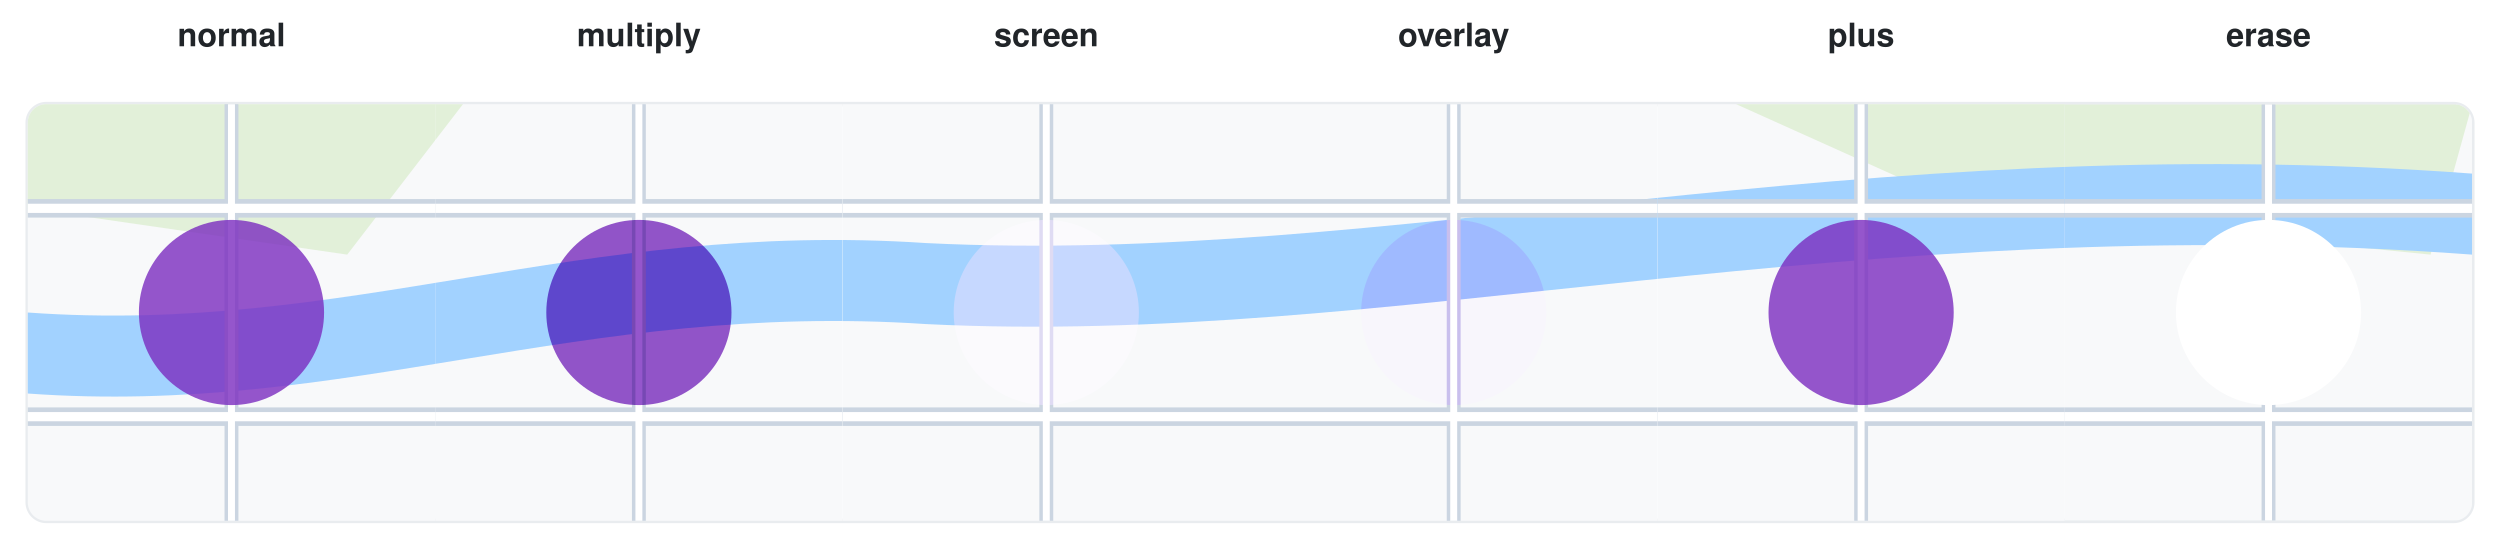
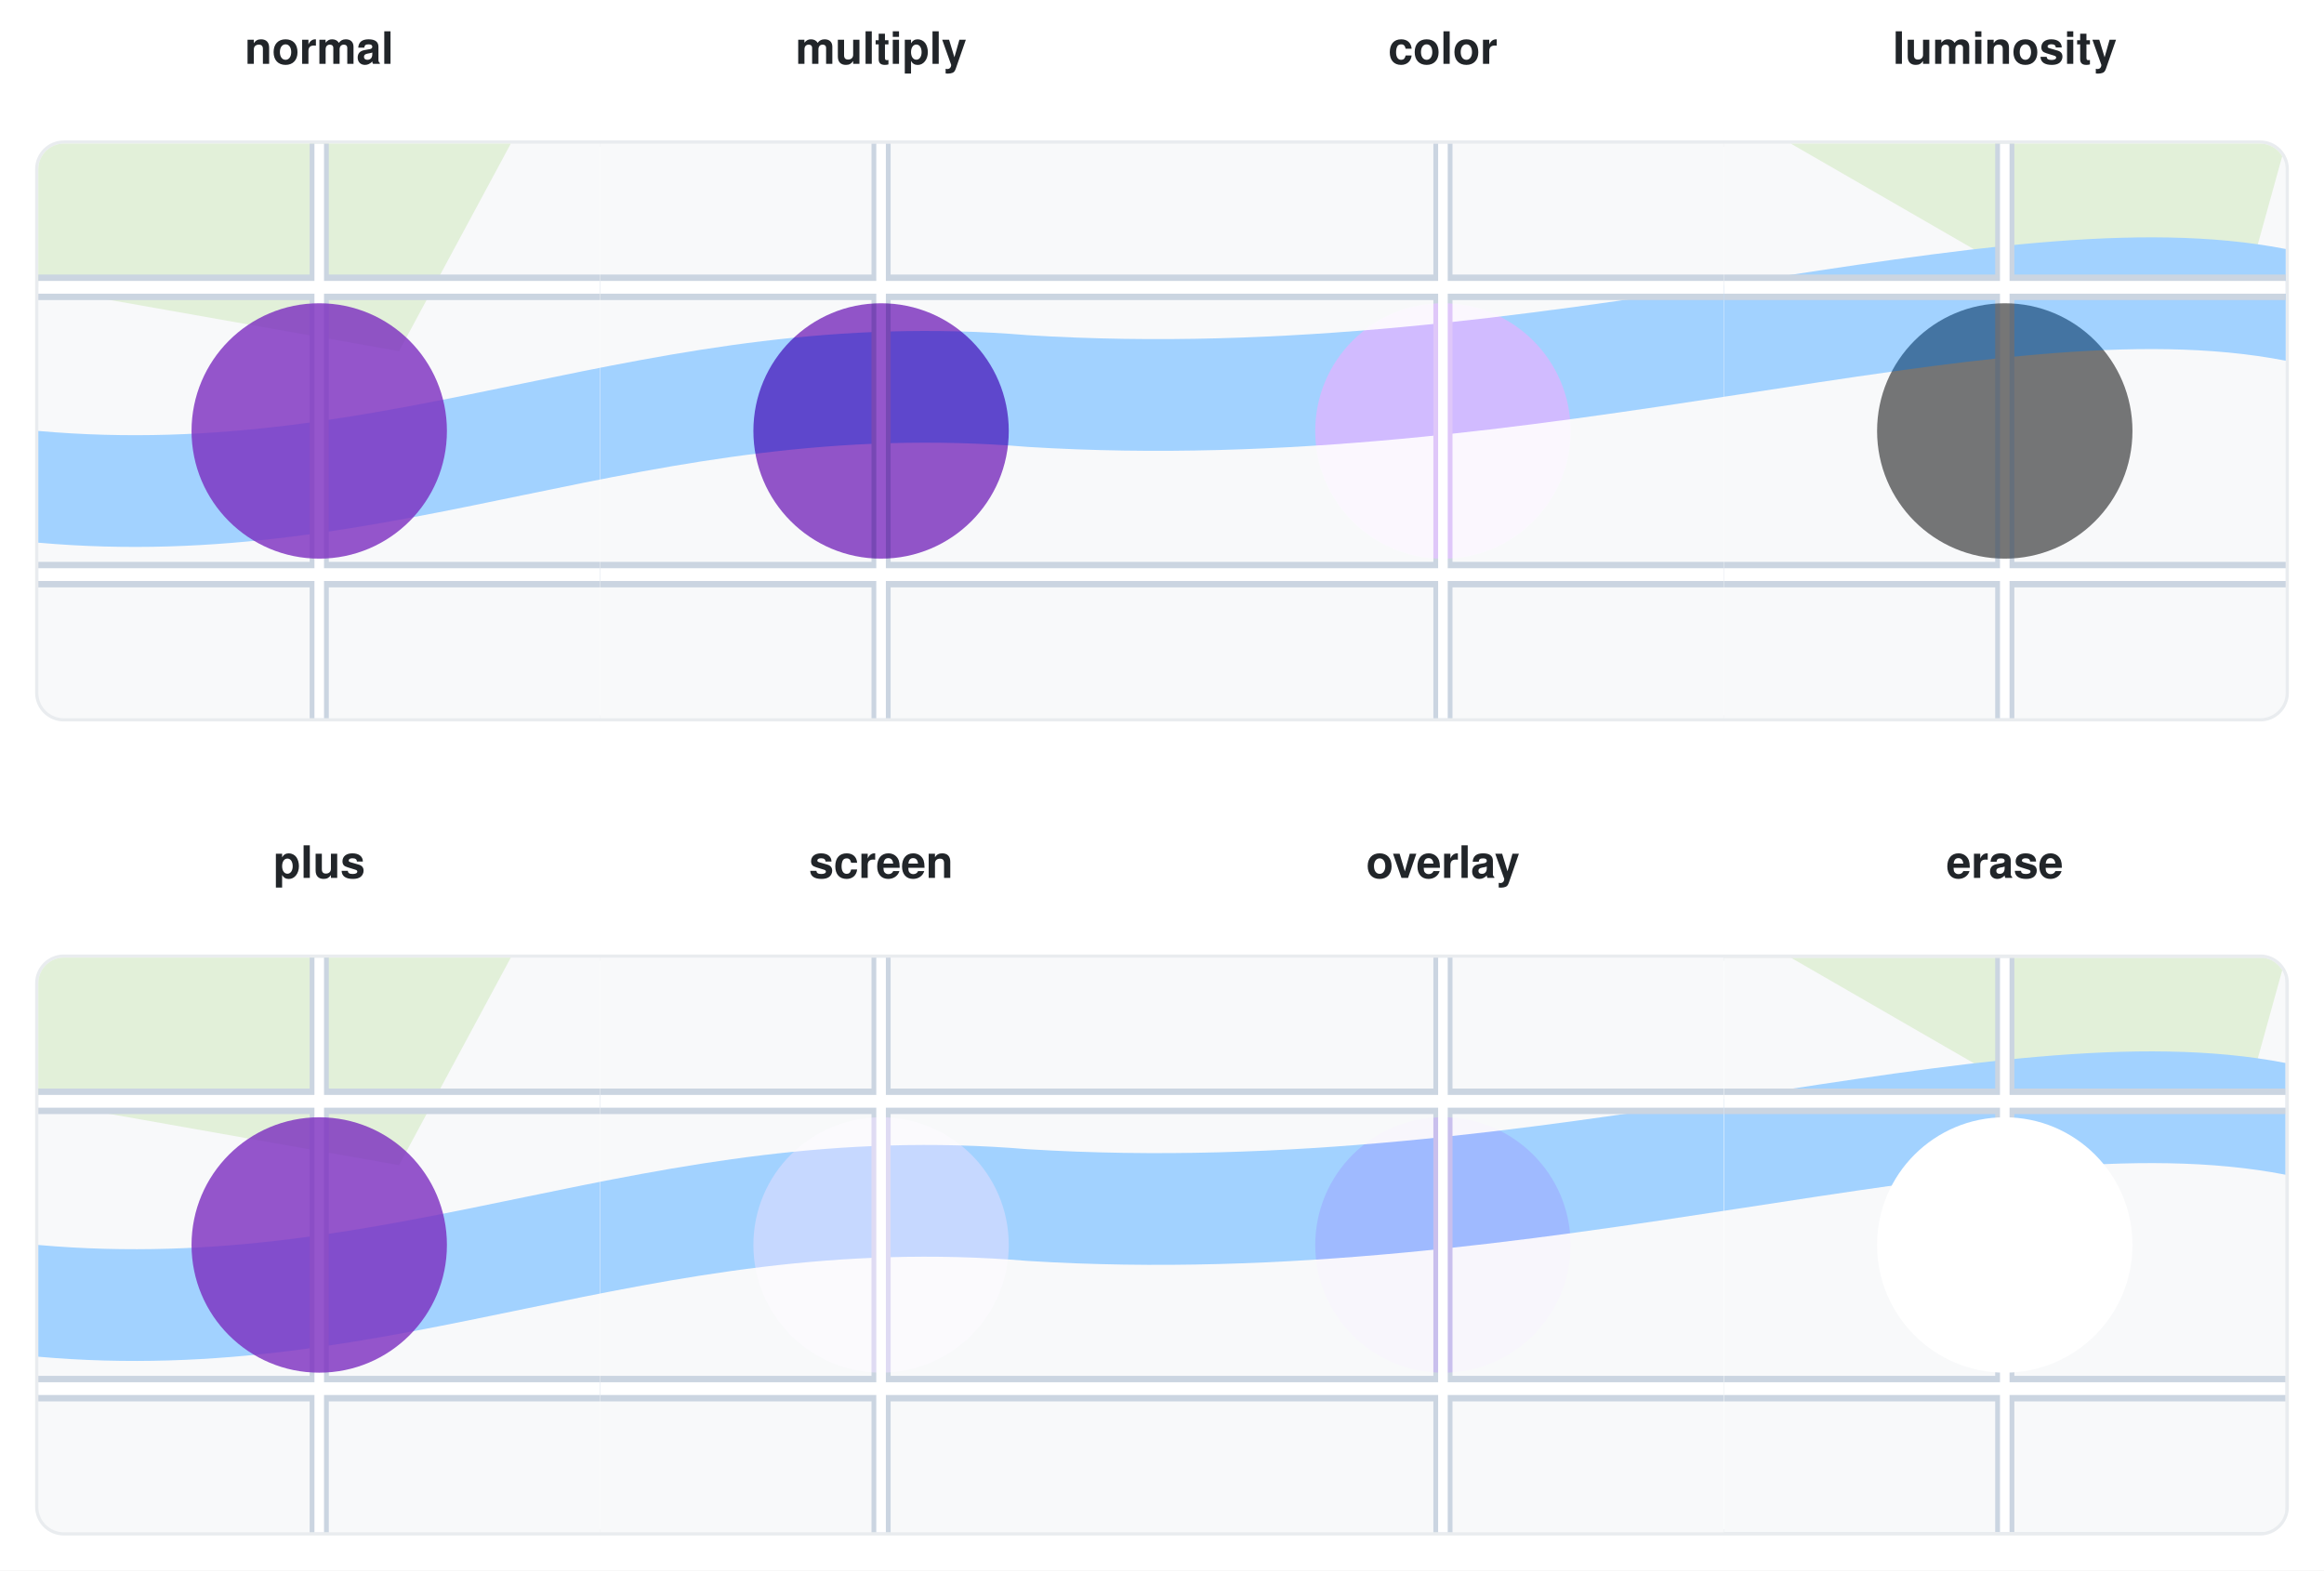
- <svg xmlns="http://www.w3.org/2000/svg" viewBox="0 0 1080 230" font-size="14" font-weight="600" font-family="-apple-system, BlinkMacSystemFont, Helvetica, Arial, sans-serif">
+ <svg xmlns="http://www.w3.org/2000/svg" viewBox="0 0 728 492" font-size="14" font-weight="600" font-family="-apple-system, BlinkMacSystemFont, Helvetica, Arial, sans-serif">
  <defs>
    <clipPath id="clip-1">
      <rect x="12" y="45" width="176" height="180" />
    </clipPath>
    <clipPath id="clip-2">
      <rect x="188" y="45" width="176" height="180" />
    </clipPath>
    <clipPath id="clip-3">
      <rect x="364" y="45" width="176" height="180" />
    </clipPath>
    <clipPath id="clip-4">
      <rect x="540" y="45" width="176" height="180" />
    </clipPath>
    <clipPath id="clip-5">
-       <rect x="716" y="45" width="176" height="180" />
+       <rect x="12" y="300" width="176" height="180" />
    </clipPath>
    <clipPath id="clip-6">
-       <rect x="892" y="45" width="176" height="180" />
+       <rect x="188" y="300" width="176" height="180" />
    </clipPath>
-     <clipPath id="clip-basemap">
-       <rect x="12" y="45" width="1056" height="180" rx="8" />
+     <clipPath id="clip-7">
+       <rect x="364" y="300" width="176" height="180" />
+     </clipPath>
+     <clipPath id="clip-8">
+       <rect x="540" y="300" width="176" height="180" />
+     </clipPath>
+     <clipPath id="clip-strip">
+       <rect x="12" y="45" width="704" height="180" rx="8" />
    </clipPath>
    <mask id="erase-mask">
-       <rect x="892" y="45" width="176" height="180" fill="#ffffff" />
-       <circle cx="980" cy="135" r="40" fill="#000000" />
+       <rect x="540" y="300" width="176" height="180" fill="#ffffff" />
+       <circle cx="628" cy="390" r="40" fill="#000000" />
    </mask>
-     <g id="basemap" clip-path="url(#clip-basemap)">
-       <rect x="12" y="45" width="1056" height="180" fill="#f8f9fa" />
-       <path d="M 12,45 L 200,45 L 150,110 L 12,90 Z" fill="#e2f0d9" />
-       <path d="M 750,45 L 1068,45 L 1050,110 L 850,90 Z" fill="#e2f0d9" />
-       <path d="M 12,135 C 150,145 250,95 400,105 C 600,115 800,55 1068,75 L 1068,110 C 800,90 600,150 400,140 C 250,130 150,180 12,170 Z" fill="#a2d2ff" />
-       <line x1="12" y1="90" x2="1068" y2="90" stroke="#cbd5e1" stroke-width="8" />
-       <line x1="12" y1="180" x2="1068" y2="180" stroke="#cbd5e1" stroke-width="8" />
+     <g id="basemap" clip-path="url(#clip-strip)">
+       <rect x="12" y="45" width="704" height="180" fill="#f8f9fa" />
+       <path d="M 12,45 L 160,45 L 125,110 L 12,90 Z" fill="#e2f0d9" />
+       <path d="M 561,45 L 716,45 L 698,110 L 639,90 Z" fill="#e2f0d9" />
+       <path d="M 12,135 C 125,145 202,95 322,105 C 484,115 624,60 716,78 L 716,113 C 624,95 484,150 322,140 C 202,130 125,180 12,170 Z" fill="#a2d2ff" />
+       <line x1="12" y1="90" x2="716" y2="90" stroke="#cbd5e1" stroke-width="8" />
+       <line x1="12" y1="180" x2="716" y2="180" stroke="#cbd5e1" stroke-width="8" />
      <line x1="100" y1="45" x2="100" y2="225" stroke="#cbd5e1" stroke-width="6" />
      <line x1="276" y1="45" x2="276" y2="225" stroke="#cbd5e1" stroke-width="6" />
      <line x1="452" y1="45" x2="452" y2="225" stroke="#cbd5e1" stroke-width="6" />
      <line x1="628" y1="45" x2="628" y2="225" stroke="#cbd5e1" stroke-width="6" />
-       <line x1="804" y1="45" x2="804" y2="225" stroke="#cbd5e1" stroke-width="6" />
-       <line x1="980" y1="45" x2="980" y2="225" stroke="#cbd5e1" stroke-width="6" />
-       <line x1="12" y1="90" x2="1068" y2="90" stroke="#ffffff" stroke-width="4" />
-       <line x1="12" y1="180" x2="1068" y2="180" stroke="#ffffff" stroke-width="4" />
+       <line x1="12" y1="90" x2="716" y2="90" stroke="#ffffff" stroke-width="4" />
+       <line x1="12" y1="180" x2="716" y2="180" stroke="#ffffff" stroke-width="4" />
      <line x1="100" y1="45" x2="100" y2="225" stroke="#ffffff" stroke-width="3" />
      <line x1="276" y1="45" x2="276" y2="225" stroke="#ffffff" stroke-width="3" />
      <line x1="452" y1="45" x2="452" y2="225" stroke="#ffffff" stroke-width="3" />
      <line x1="628" y1="45" x2="628" y2="225" stroke="#ffffff" stroke-width="3" />
-       <line x1="804" y1="45" x2="804" y2="225" stroke="#ffffff" stroke-width="3" />
-       <line x1="980" y1="45" x2="980" y2="225" stroke="#ffffff" stroke-width="3" />
    </g>
  </defs>
-   <rect x="0" y="0" width="1080" height="260" fill="#ffffff" />
-   <rect x="12" y="45" width="1056" height="180" fill="none" stroke="#e9ecef" stroke-width="2" rx="8" />
+   <rect x="0" y="0" width="728" height="492" fill="#ffffff" />
+   <rect x="12" y="45" width="704" height="180" fill="none" stroke="#e9ecef" stroke-width="2" rx="8" />
+   <rect x="12" y="300" width="704" height="180" fill="none" stroke="#e9ecef" stroke-width="2" rx="8" />
  <g style="isolation: isolate;">
    <g clip-path="url(#clip-1)">
      <use href="#basemap" />
      <circle cx="100" cy="135" r="40" fill="#7b2cbf" fill-opacity="0.8" style="mix-blend-mode: normal;" />
    </g>
    <g clip-path="url(#clip-2)">
      <use href="#basemap" />
      <circle cx="276" cy="135" r="40" fill="#7b2cbf" fill-opacity="0.8" style="mix-blend-mode: multiply;" />
    </g>
    <g clip-path="url(#clip-3)">
      <use href="#basemap" />
-       <circle cx="452" cy="135" r="40" fill="#7b2cbf" fill-opacity="0.8" style="mix-blend-mode: screen;" />
+       <circle cx="452" cy="135" r="40" fill="#7b2cbf" fill-opacity="0.8" style="mix-blend-mode: color;" />
    </g>
    <g clip-path="url(#clip-4)">
      <use href="#basemap" />
-       <circle cx="628" cy="135" r="40" fill="#7b2cbf" fill-opacity="0.8" style="mix-blend-mode: overlay;" />
+       <circle cx="628" cy="135" r="40" fill="#7b2cbf" fill-opacity="0.8" style="mix-blend-mode: luminosity;" />
    </g>
    <g clip-path="url(#clip-5)">
-       <use href="#basemap" />
-       <circle cx="804" cy="135" r="40" fill="#7b2cbf" fill-opacity="0.8" style="mix-blend-mode: plus-lighter;" />
+       <use href="#basemap" y="255" />
+       <circle cx="100" cy="390" r="40" fill="#7b2cbf" fill-opacity="0.8" style="mix-blend-mode: plus-lighter;" />
    </g>
-     <g clip-path="url(#clip-6)" mask="url(#erase-mask)">
-       <use href="#basemap" />
+     <g clip-path="url(#clip-6)">
+       <use href="#basemap" y="255" />
+       <circle cx="276" cy="390" r="40" fill="#7b2cbf" fill-opacity="0.8" style="mix-blend-mode: screen;" />
+     </g>
+     <g clip-path="url(#clip-7)">
+       <use href="#basemap" y="255" />
+       <circle cx="452" cy="390" r="40" fill="#7b2cbf" fill-opacity="0.8" style="mix-blend-mode: overlay;" />
+     </g>
+     <g clip-path="url(#clip-8)" mask="url(#erase-mask)">
+       <use href="#basemap" y="255" />
    </g>
  </g>
  <text x="100" y="20" text-anchor="middle" fill="#212529" font-size="14">normal</text>
  <text x="276" y="20" text-anchor="middle" fill="#212529" font-size="14">multiply</text>
-   <text x="452" y="20" text-anchor="middle" fill="#212529" font-size="14">screen</text>
-   <text x="628" y="20" text-anchor="middle" fill="#212529" font-size="14">overlay</text>
-   <text x="804" y="20" text-anchor="middle" fill="#212529" font-size="14">plus</text>
-   <text x="980" y="20" text-anchor="middle" fill="#212529" font-size="14">erase</text>
+   <text x="452" y="20" text-anchor="middle" fill="#212529" font-size="14">color</text>
+   <text x="628" y="20" text-anchor="middle" fill="#212529" font-size="14">luminosity</text>
+   <text x="100" y="275" text-anchor="middle" fill="#212529" font-size="14">plus</text>
+   <text x="276" y="275" text-anchor="middle" fill="#212529" font-size="14">screen</text>
+   <text x="452" y="275" text-anchor="middle" fill="#212529" font-size="14">overlay</text>
+   <text x="628" y="275" text-anchor="middle" fill="#212529" font-size="14">erase</text>
</svg>
